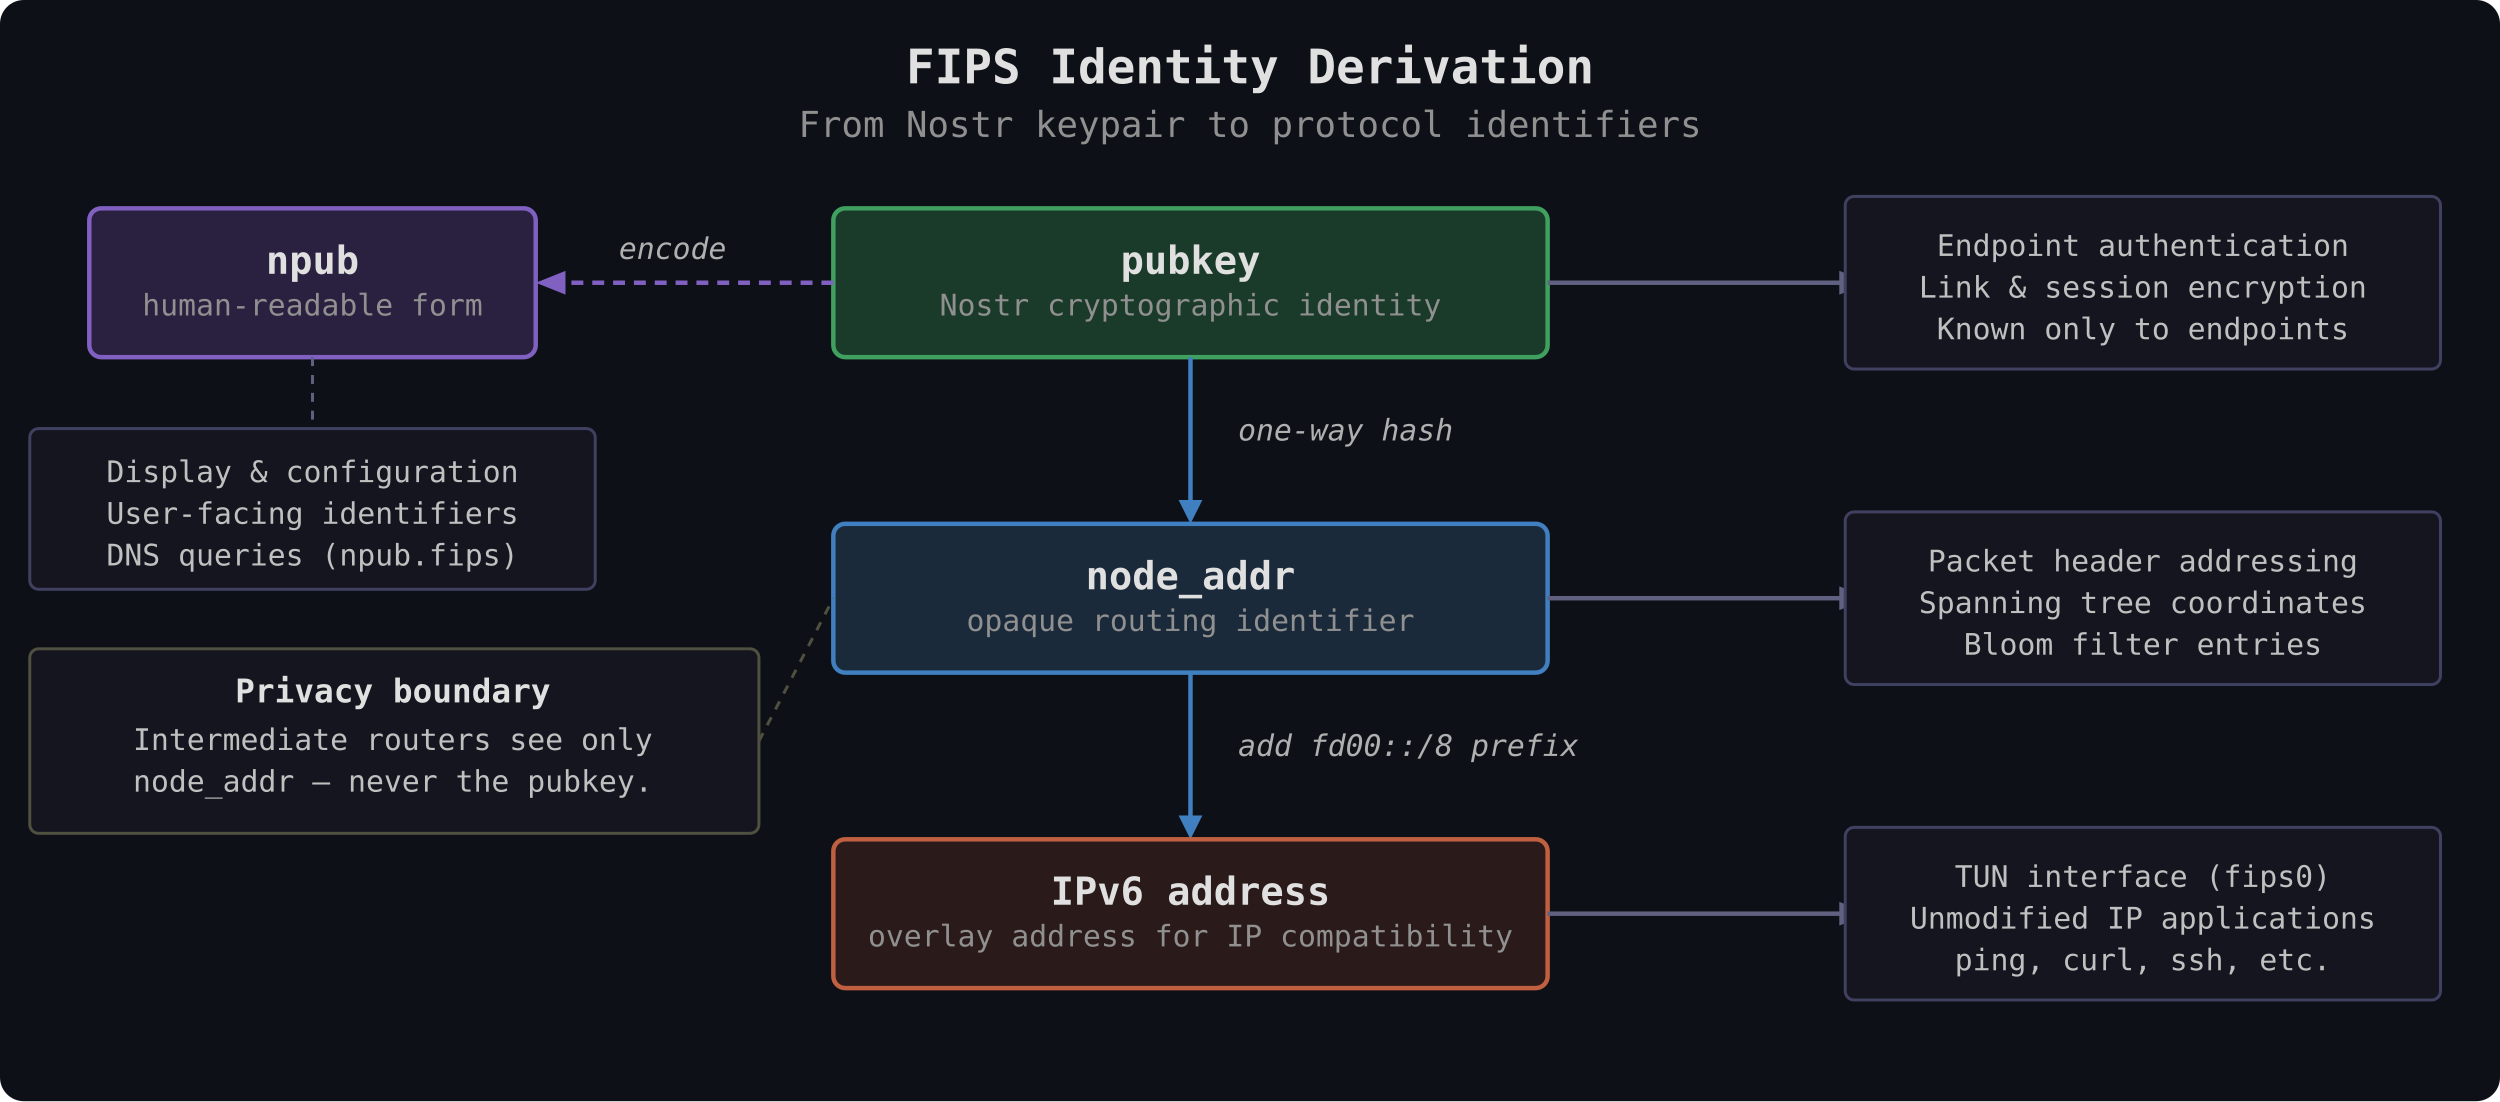
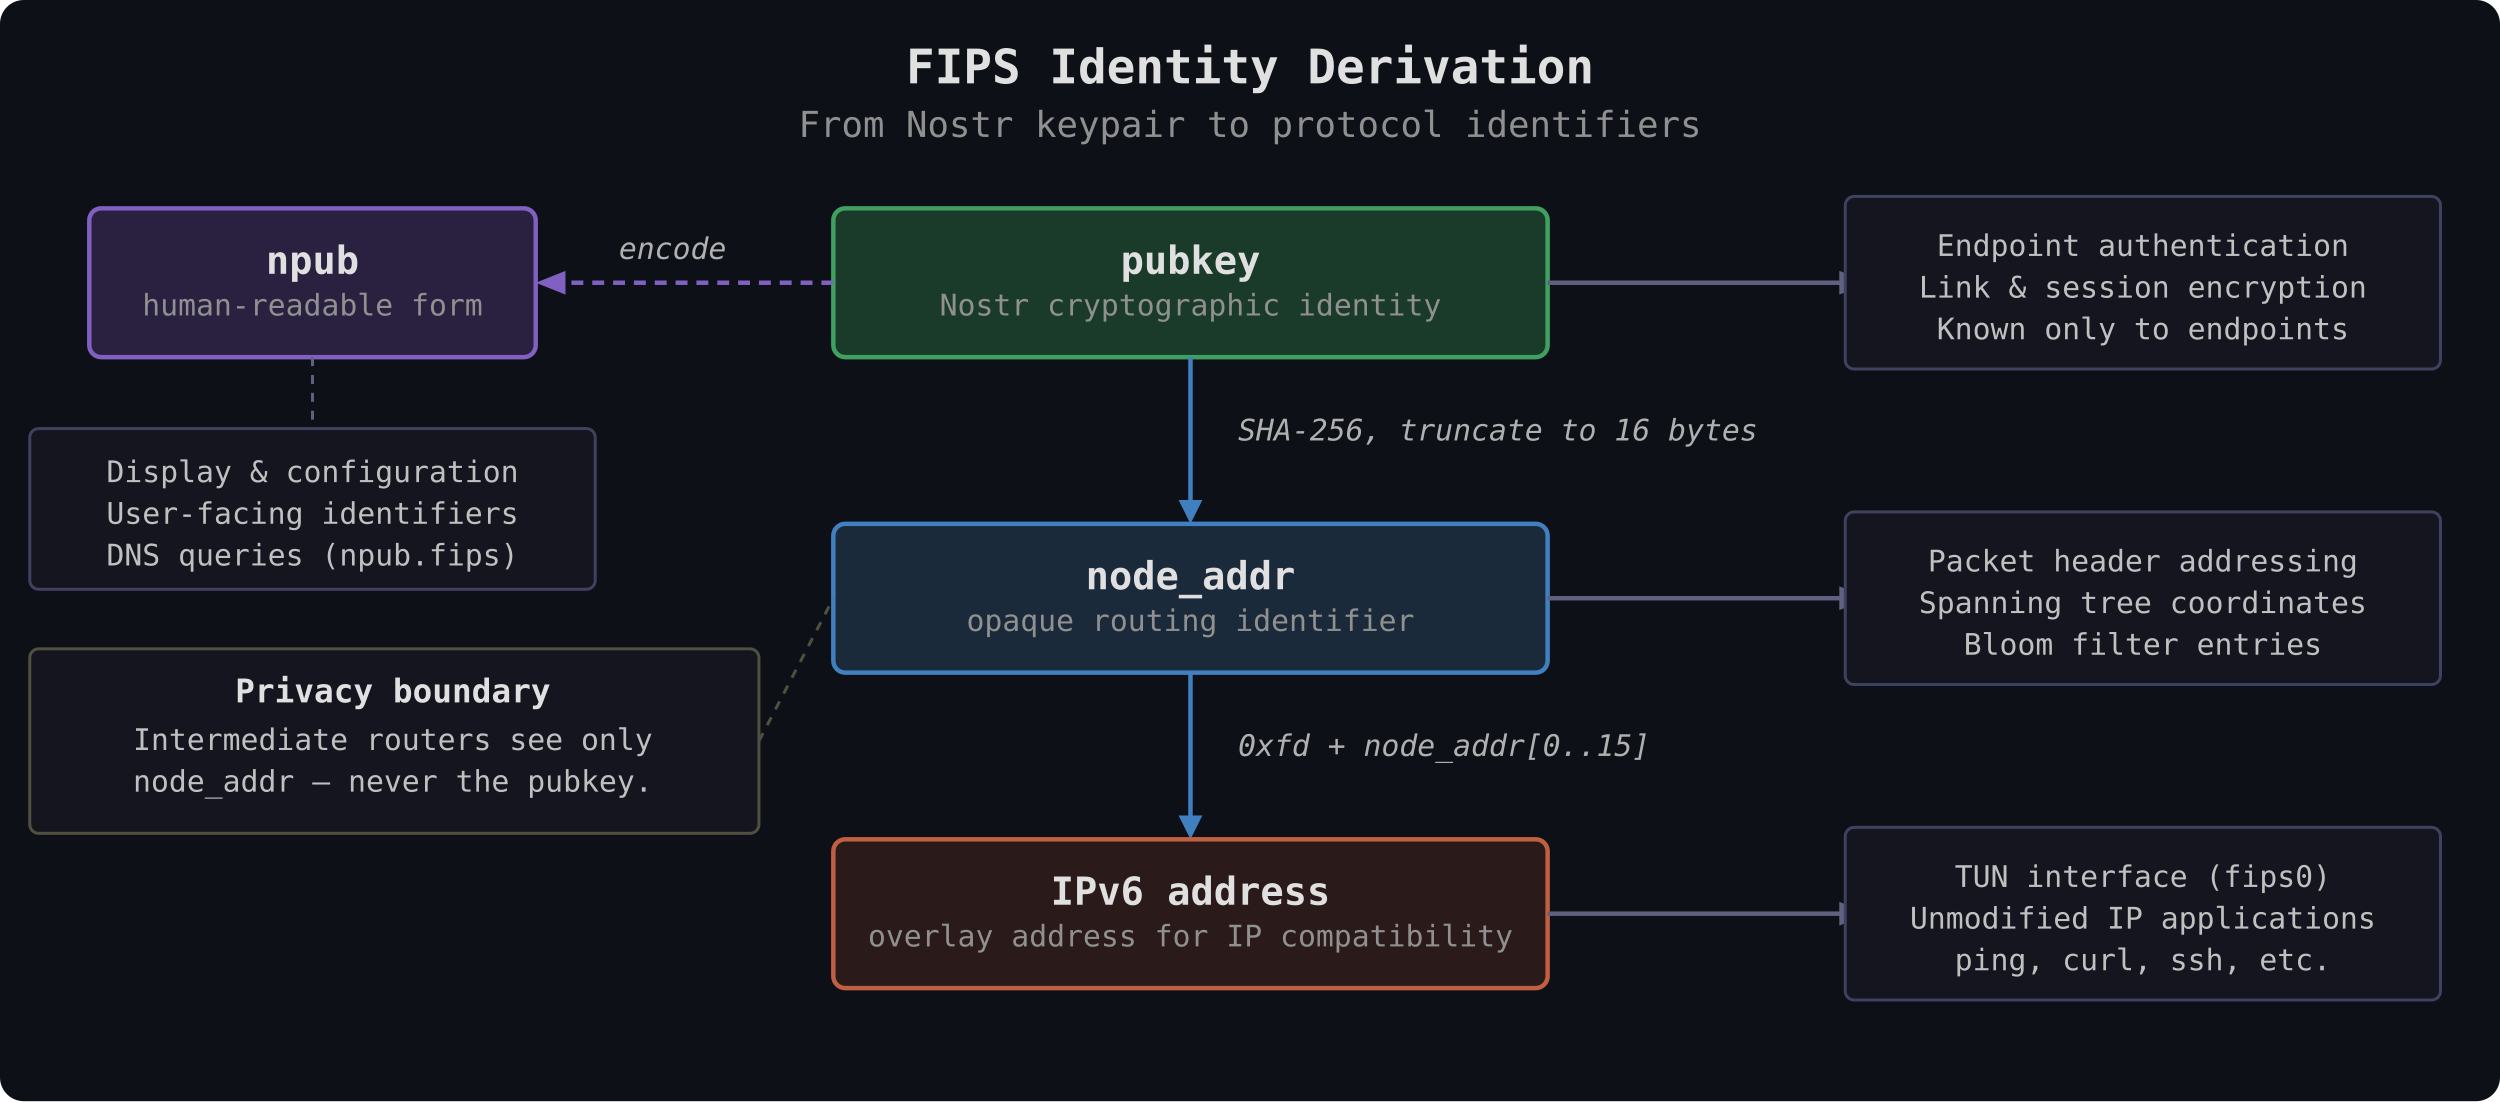
<svg xmlns="http://www.w3.org/2000/svg" viewBox="0 0 840 370" font-family="monospace" font-size="12">
  <style>
    rect.box      { rx: 4; stroke-width: 1.5; }
    rect.source   { fill: #1a3a2a; stroke: #40a060; }
    rect.derived  { fill: #1a2a3a; stroke: #4080c0; }
    rect.encoding { fill: #2a2040; stroke: #8060c0; }
    rect.compat   { fill: #2a1a1a; stroke: #c06040; }
    rect.use      { fill: #151520; stroke: #404060; stroke-width: 1; rx: 3; }
    text          { fill: #e0e0e0; }
    text.title    { font-size: 16px; font-weight: bold; }
    text.subtitle { font-size: 12px; fill: #909090; }
    text.label    { font-size: 13px; font-weight: bold; }
    text.detail   { font-size: 10px; fill: #909090; }
    text.op       { font-size: 10px; fill: #b0b0b0; font-style: italic; }
    text.use-text { font-size: 10px; fill: #c0c0c0; }
    line.arrow    { stroke: #606080; stroke-width: 1.5; }
    line.derive   { stroke: #4080c0; stroke-width: 1.5; }
    line.encode   { stroke: #8060c0; stroke-width: 1.5; stroke-dasharray: 4,3; }
    polygon.head  { fill: #606080; }
    polygon.dhead { fill: #4080c0; }
    polygon.ehead { fill: #8060c0; }
  </style>
  <rect width="840" height="370" fill="#0d1117" rx="8" />
  <text x="420" y="28" text-anchor="middle" class="title">FIPS Identity Derivation</text>
  <text x="420" y="46" text-anchor="middle" class="subtitle">From Nostr keypair to protocol identifiers</text>
  <rect x="280" y="70" width="240" height="50" class="box source" />
  <text x="400" y="92" text-anchor="middle" class="label">pubkey</text>
  <text x="400" y="106" text-anchor="middle" class="detail">Nostr cryptographic identity</text>
  <line x1="280" y1="95" x2="188" y2="95" class="encode" />
  <polygon points="190,91 180,95 190,99" class="ehead" />
  <text x="226" y="87" text-anchor="middle" class="op">encode</text>
  <rect x="30" y="70" width="150" height="50" class="box encoding" />
  <text x="105" y="92" text-anchor="middle" class="label">npub</text>
  <text x="105" y="106" text-anchor="middle" class="detail">human-readable form</text>
  <rect x="10" y="144" width="190" height="54" class="use" />
  <text x="105" y="162" text-anchor="middle" class="use-text">Display &amp; configuration</text>
  <text x="105" y="176" text-anchor="middle" class="use-text">User-facing identifiers</text>
  <text x="105" y="190" text-anchor="middle" class="use-text">DNS queries (npub.fips)</text>
  <line x1="105" y1="120" x2="105" y2="144" stroke="#606080" stroke-width="1" stroke-dasharray="3,3" />
  <line x1="520" y1="95" x2="620" y2="95" class="arrow" />
  <polygon points="618,91 628,95 618,99" class="head" />
  <rect x="620" y="66" width="200" height="58" class="use" />
  <text x="720" y="86" text-anchor="middle" class="use-text">Endpoint authentication</text>
  <text x="720" y="100" text-anchor="middle" class="use-text">Link &amp; session encryption</text>
  <text x="720" y="114" text-anchor="middle" class="use-text">Known only to endpoints</text>
  <line x1="400" y1="120" x2="400" y2="170" class="derive" />
  <polygon points="396,168 400,176 404,168" class="dhead" />
-   <text x="416" y="148" class="op">one-way hash</text>
+   <text x="416" y="148" class="op">SHA-256, truncate to 16 bytes</text>
  <rect x="280" y="176" width="240" height="50" class="box derived" />
  <text x="400" y="198" text-anchor="middle" class="label">node_addr</text>
  <text x="400" y="212" text-anchor="middle" class="detail">opaque routing identifier</text>
  <line x1="520" y1="201" x2="620" y2="201" class="arrow" />
  <polygon points="618,197 628,201 618,205" class="head" />
  <rect x="620" y="172" width="200" height="58" class="use" />
  <text x="720" y="192" text-anchor="middle" class="use-text">Packet header addressing</text>
  <text x="720" y="206" text-anchor="middle" class="use-text">Spanning tree coordinates</text>
  <text x="720" y="220" text-anchor="middle" class="use-text">Bloom filter entries</text>
  <line x1="400" y1="226" x2="400" y2="276" class="derive" />
  <polygon points="396,274 400,282 404,274" class="dhead" />
-   <text x="416" y="254" class="op">add fd00::/8 prefix</text>
+   <text x="416" y="254" class="op">0xfd + node_addr[0..15]</text>
  <rect x="280" y="282" width="240" height="50" class="box compat" />
  <text x="400" y="304" text-anchor="middle" class="label">IPv6 address</text>
  <text x="400" y="318" text-anchor="middle" class="detail">overlay address for IP compatibility</text>
  <line x1="520" y1="307" x2="620" y2="307" class="arrow" />
  <polygon points="618,303 628,307 618,311" class="head" />
  <rect x="620" y="278" width="200" height="58" class="use" />
  <text x="720" y="298" text-anchor="middle" class="use-text">TUN interface (fips0)</text>
  <text x="720" y="312" text-anchor="middle" class="use-text">Unmodified IP applications</text>
  <text x="720" y="326" text-anchor="middle" class="use-text">ping, curl, ssh, etc.</text>
  <rect x="10" y="218" width="245" height="62" fill="#151520" stroke="#505040" stroke-width="1" rx="3" />
  <text x="132" y="236" text-anchor="middle" font-size="11" font-weight="bold" fill="#d0a040">Privacy boundary</text>
  <text x="132" y="252" text-anchor="middle" class="use-text">Intermediate routers see only</text>
  <text x="132" y="266" text-anchor="middle" class="use-text">node_addr — never the pubkey.</text>
  <line x1="255" y1="249" x2="280" y2="201" stroke="#505040" stroke-width="1" stroke-dasharray="3,3" />
</svg>
